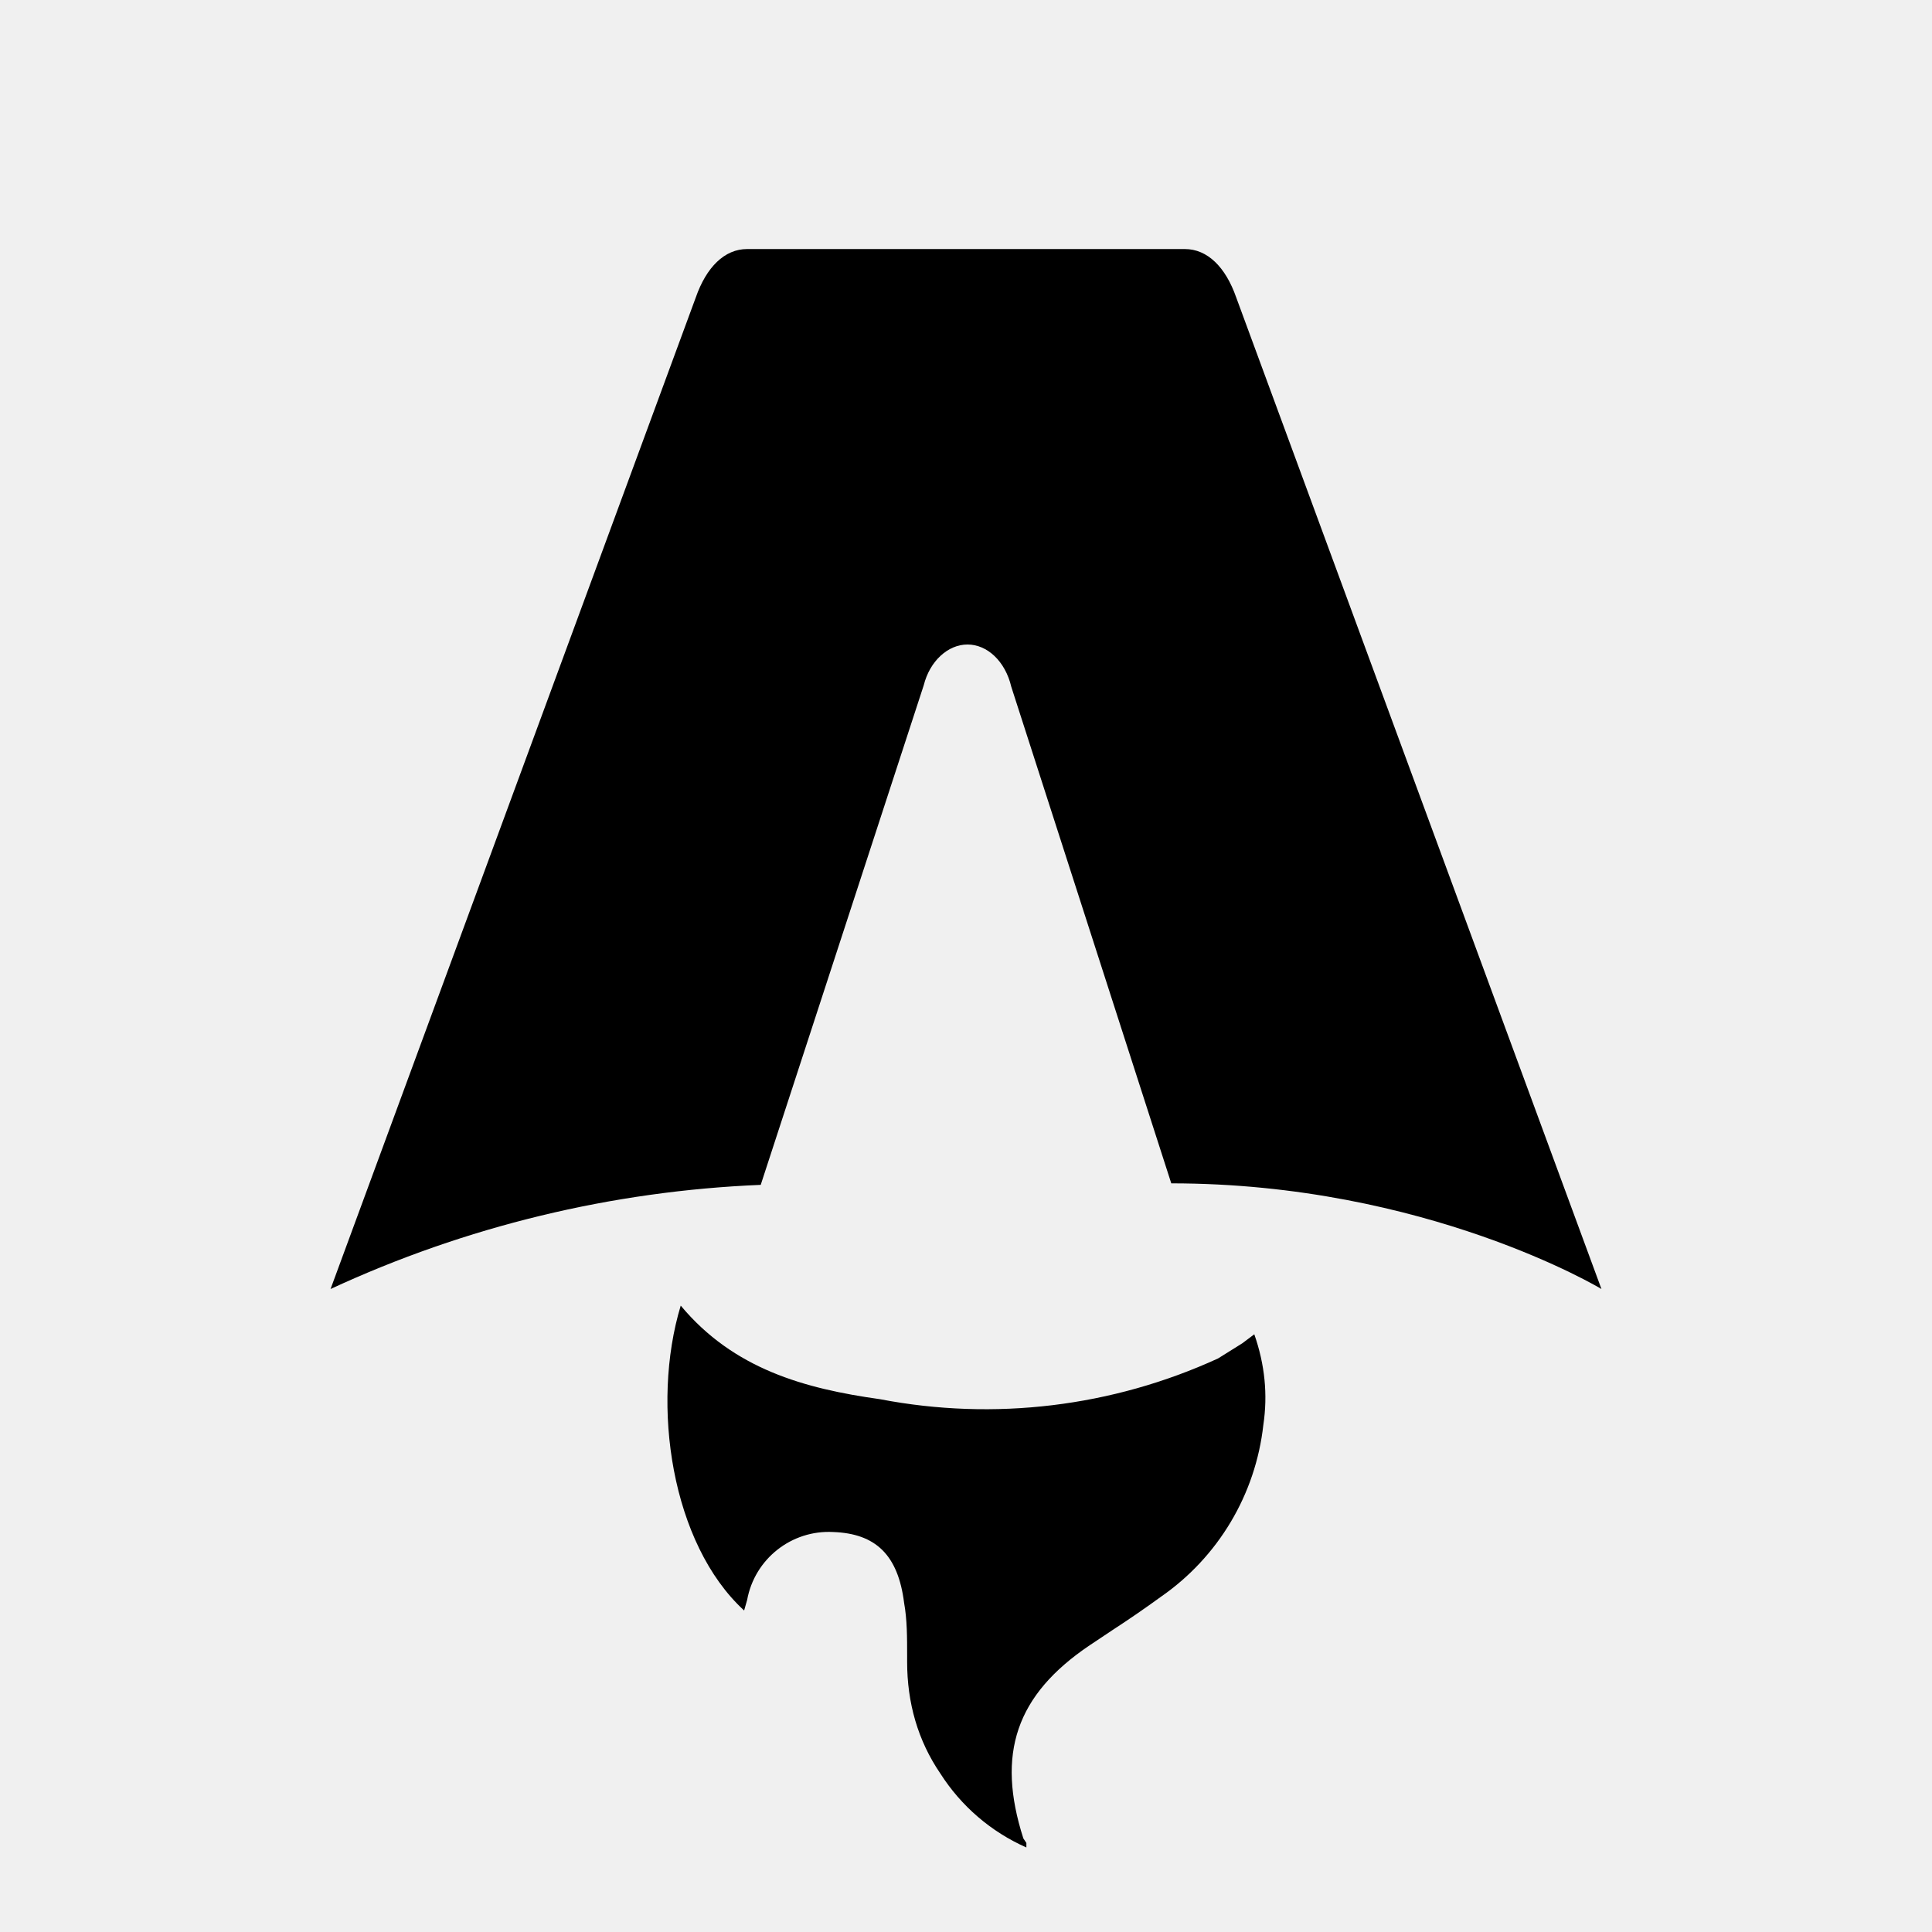
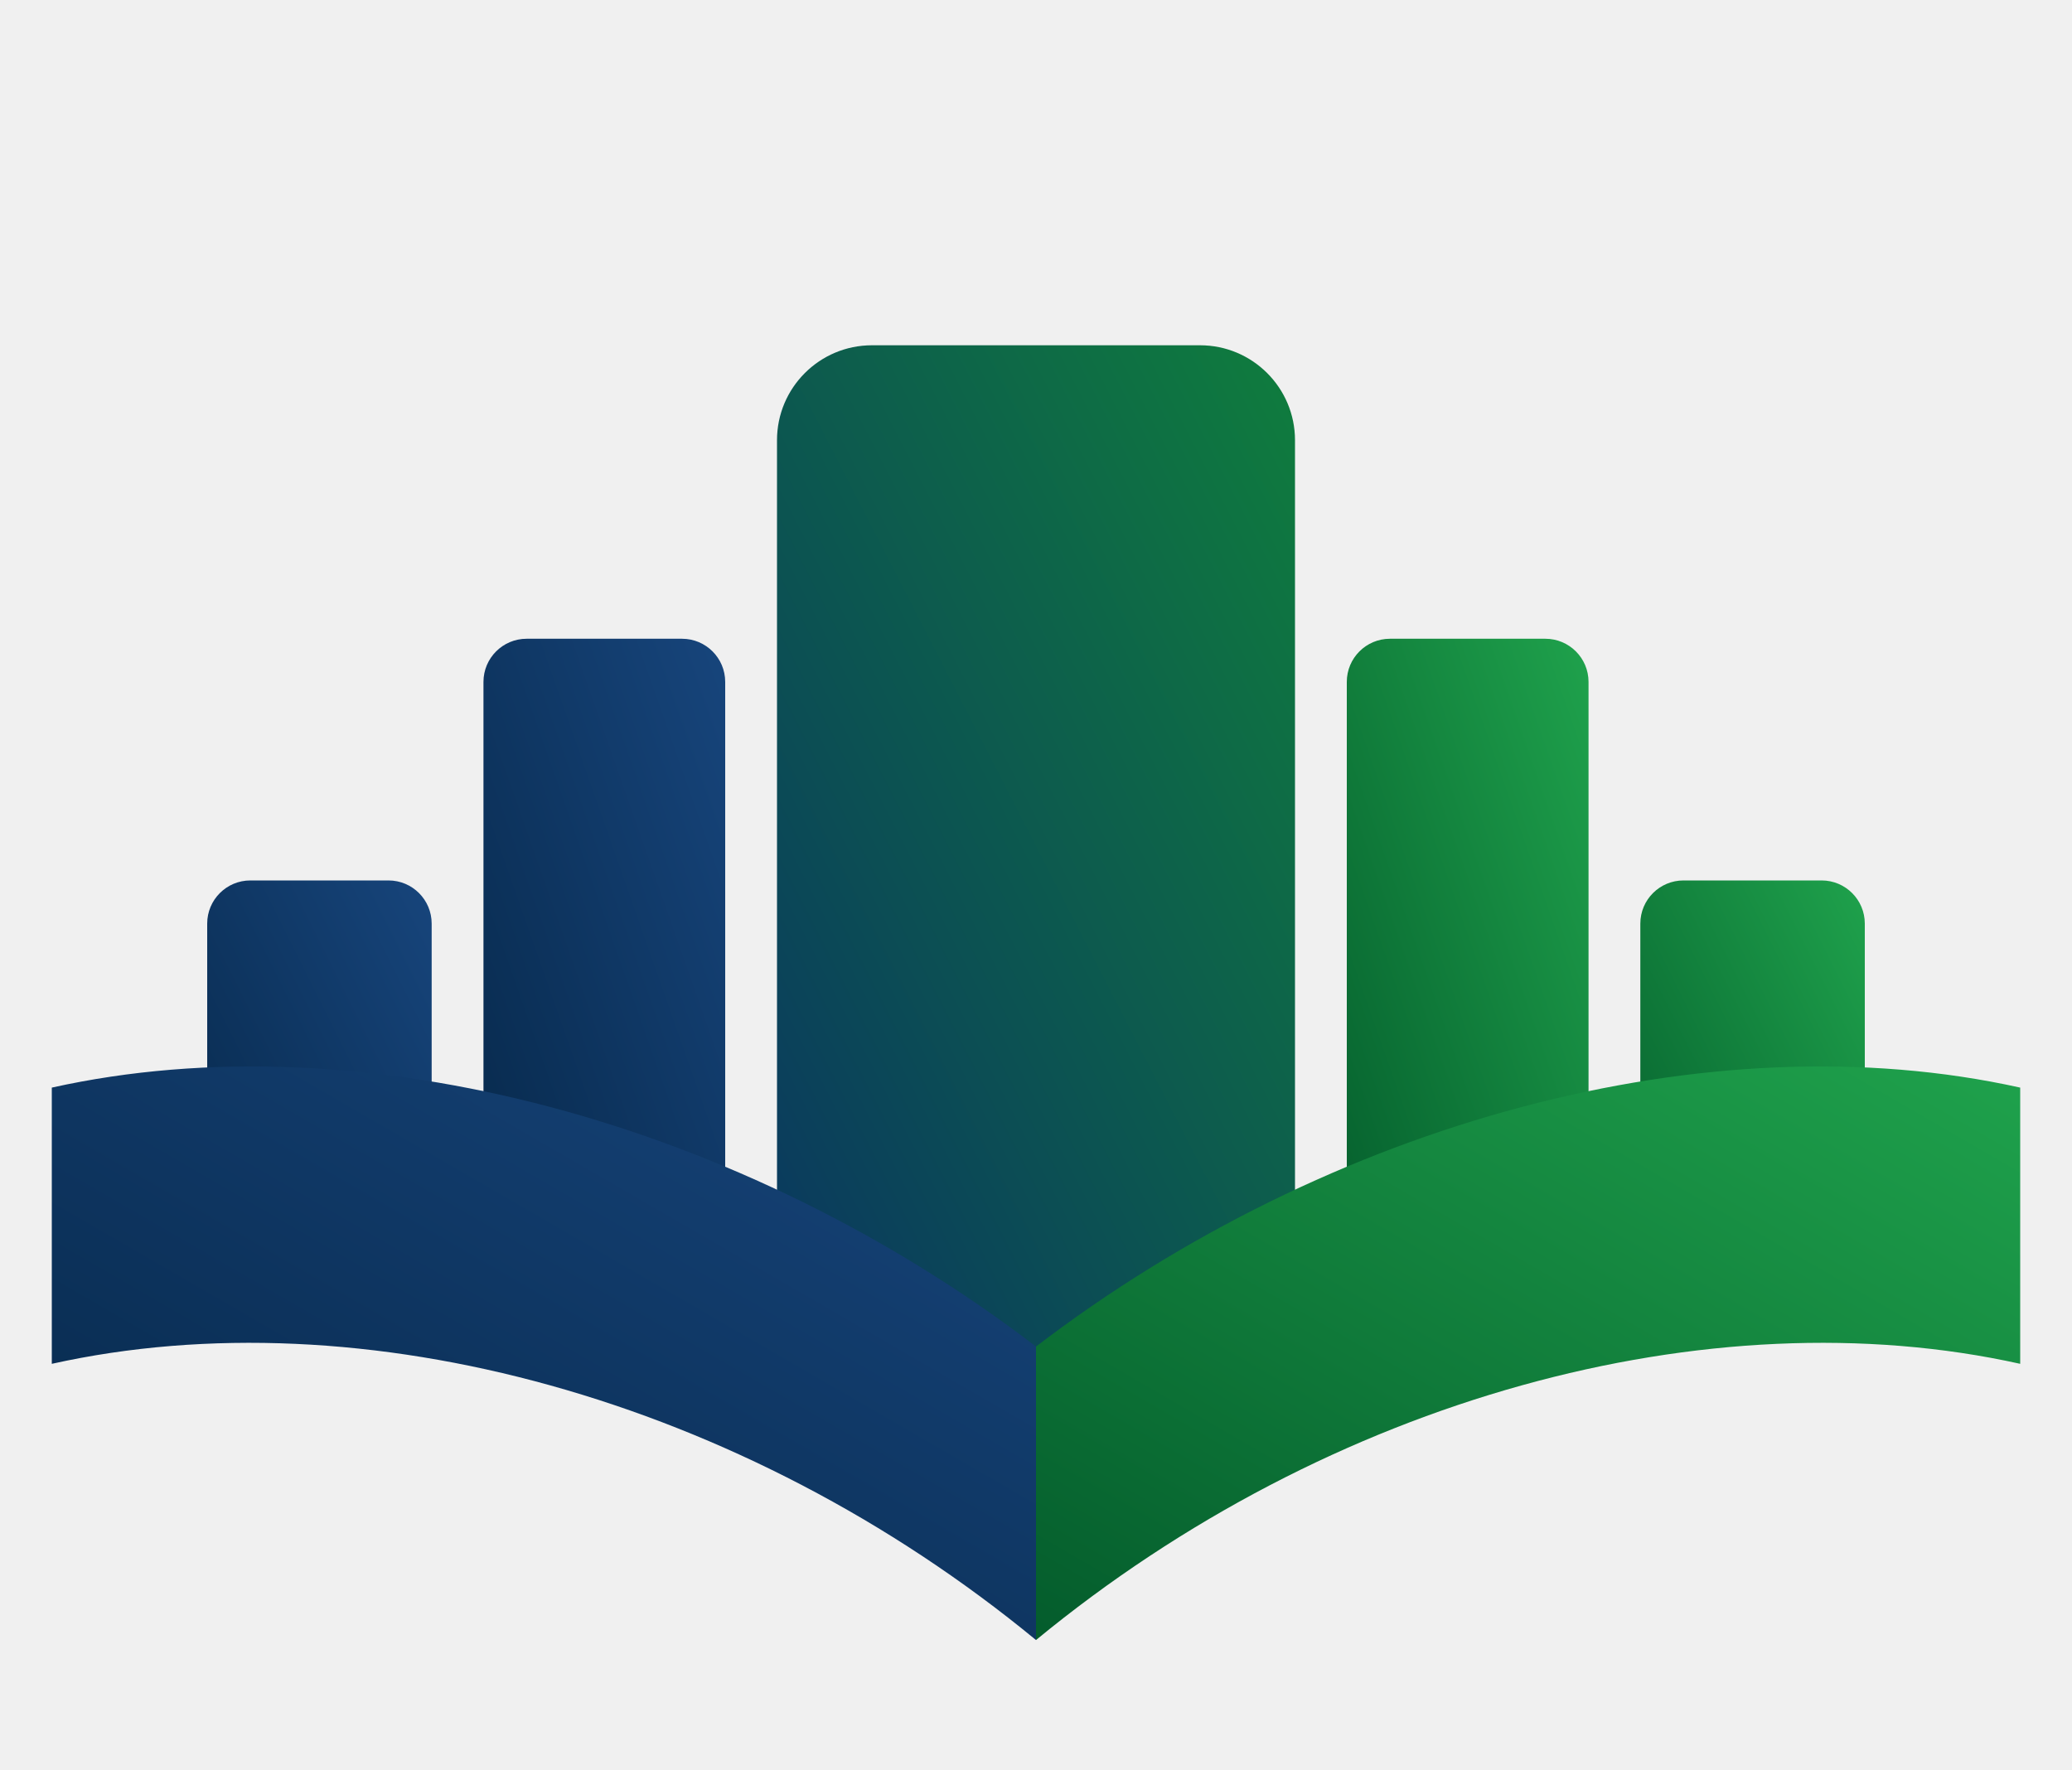
- <svg xmlns="http://www.w3.org/2000/svg" fill="none" viewBox="0 0 128 128">
-   <path d="M50.4 78.5a75.1 75.1 0 0 0-28.5 6.9l24.2-65.7c.7-2 1.9-3.2 3.4-3.2h29c1.5 0 2.7 1.2 3.4 3.2l24.2 65.7s-11.6-7-28.5-7L67 45.5c-.4-1.7-1.6-2.8-2.9-2.8-1.3 0-2.5 1.1-2.9 2.7L50.4 78.5Zm-1.1 28.2Zm-4.2-20.2c-2 6.6-.6 15.8 4.2 20.2a17.5 17.5 0 0 1 .2-.7 5.5 5.5 0 0 1 5.7-4.5c2.8.1 4.3 1.5 4.7 4.7.2 1.1.2 2.3.2 3.5v.4c0 2.7.7 5.2 2.2 7.4a13 13 0 0 0 5.7 4.9v-.3l-.2-.3c-1.8-5.6-.5-9.5 4.4-12.8l1.5-1a73 73 0 0 0 3.2-2.2 16 16 0 0 0 6.8-11.4c.3-2 .1-4-.6-6l-.8.6-1.6 1a37 37 0 0 1-22.4 2.7c-5-.7-9.7-2-13.2-6.2Z" />
-   <style>
-         path { fill: #000; }
-         @media (prefers-color-scheme: dark) {
-             path { fill: #FFF; }
-         }
-     </style>
+ <svg xmlns="http://www.w3.org/2000/svg" viewBox="0 0 240 205">
+   <defs>
+     <linearGradient id="n" x1="0" y1="1" x2="1" y2="0">
+       <stop offset="0" stop-color="#062748" />
+       <stop offset="1" stop-color="#17457C" />
+     </linearGradient>
+     <linearGradient id="g" x1="0" y1="1" x2="1" y2="0">
+       <stop offset="0" stop-color="#045C2C" />
+       <stop offset="1" stop-color="#1FA24C" />
+     </linearGradient>
+     <linearGradient id="m" x1="0" y1="1" x2="1" y2="0">
+       <stop offset="0" stop-color="#0A3660" />
+       <stop offset="1" stop-color="#0F7D3D" />
+     </linearGradient>
+   </defs>
+   <rect x="24" y="102" width="26" height="52" rx="5" fill="url(#n)" />
+   <rect x="56" y="74" width="28" height="80" rx="5" fill="url(#n)" />
+   <rect x="156" y="74" width="28" height="80" rx="5" fill="url(#g)" />
+   <rect x="190" y="102" width="26" height="52" rx="5" fill="url(#g)" />
+   <rect x="90" y="40" width="60" height="116" rx="11" fill="url(#m)" />
+   <path d="M6 126 C42 118, 86 130, 120 156 L120 190 C86 162, 42 150, 6 158 Z" fill="url(#n)" />
+   <path d="M234 126 C198 118, 154 130, 120 156 L120 190 C154 162, 198 150, 234 158 Z" fill="url(#g)" />
</svg>
